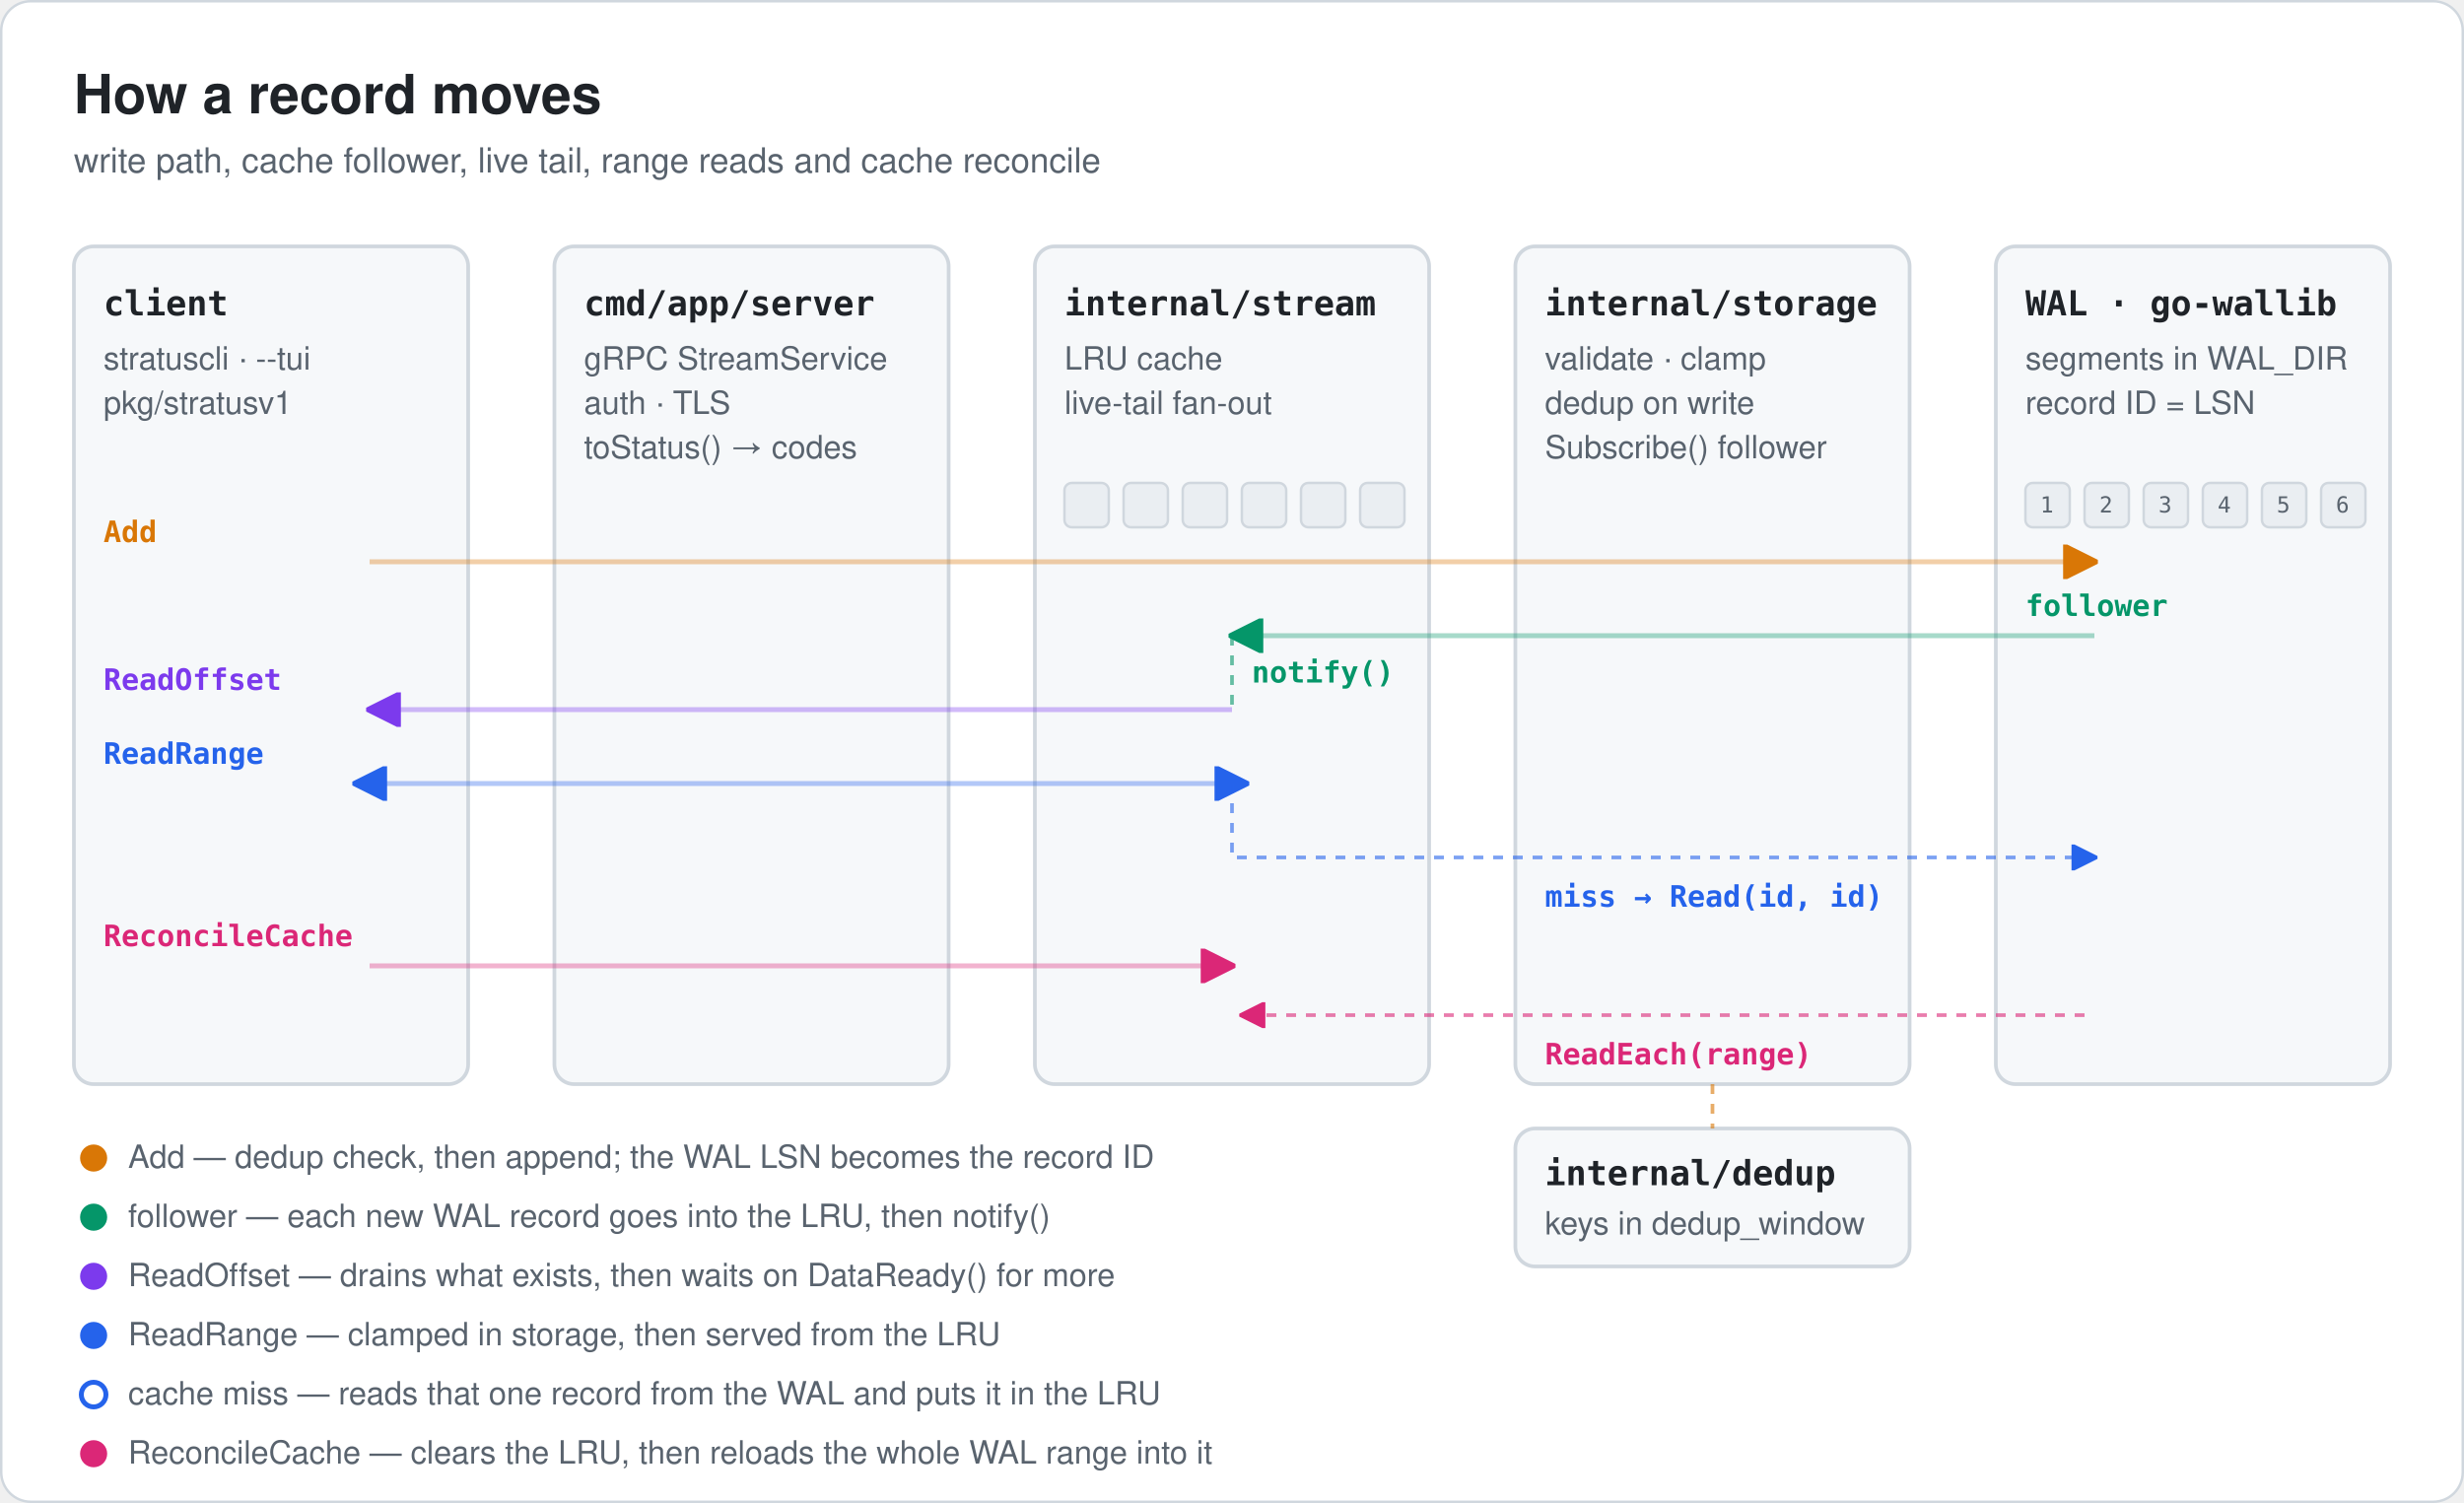
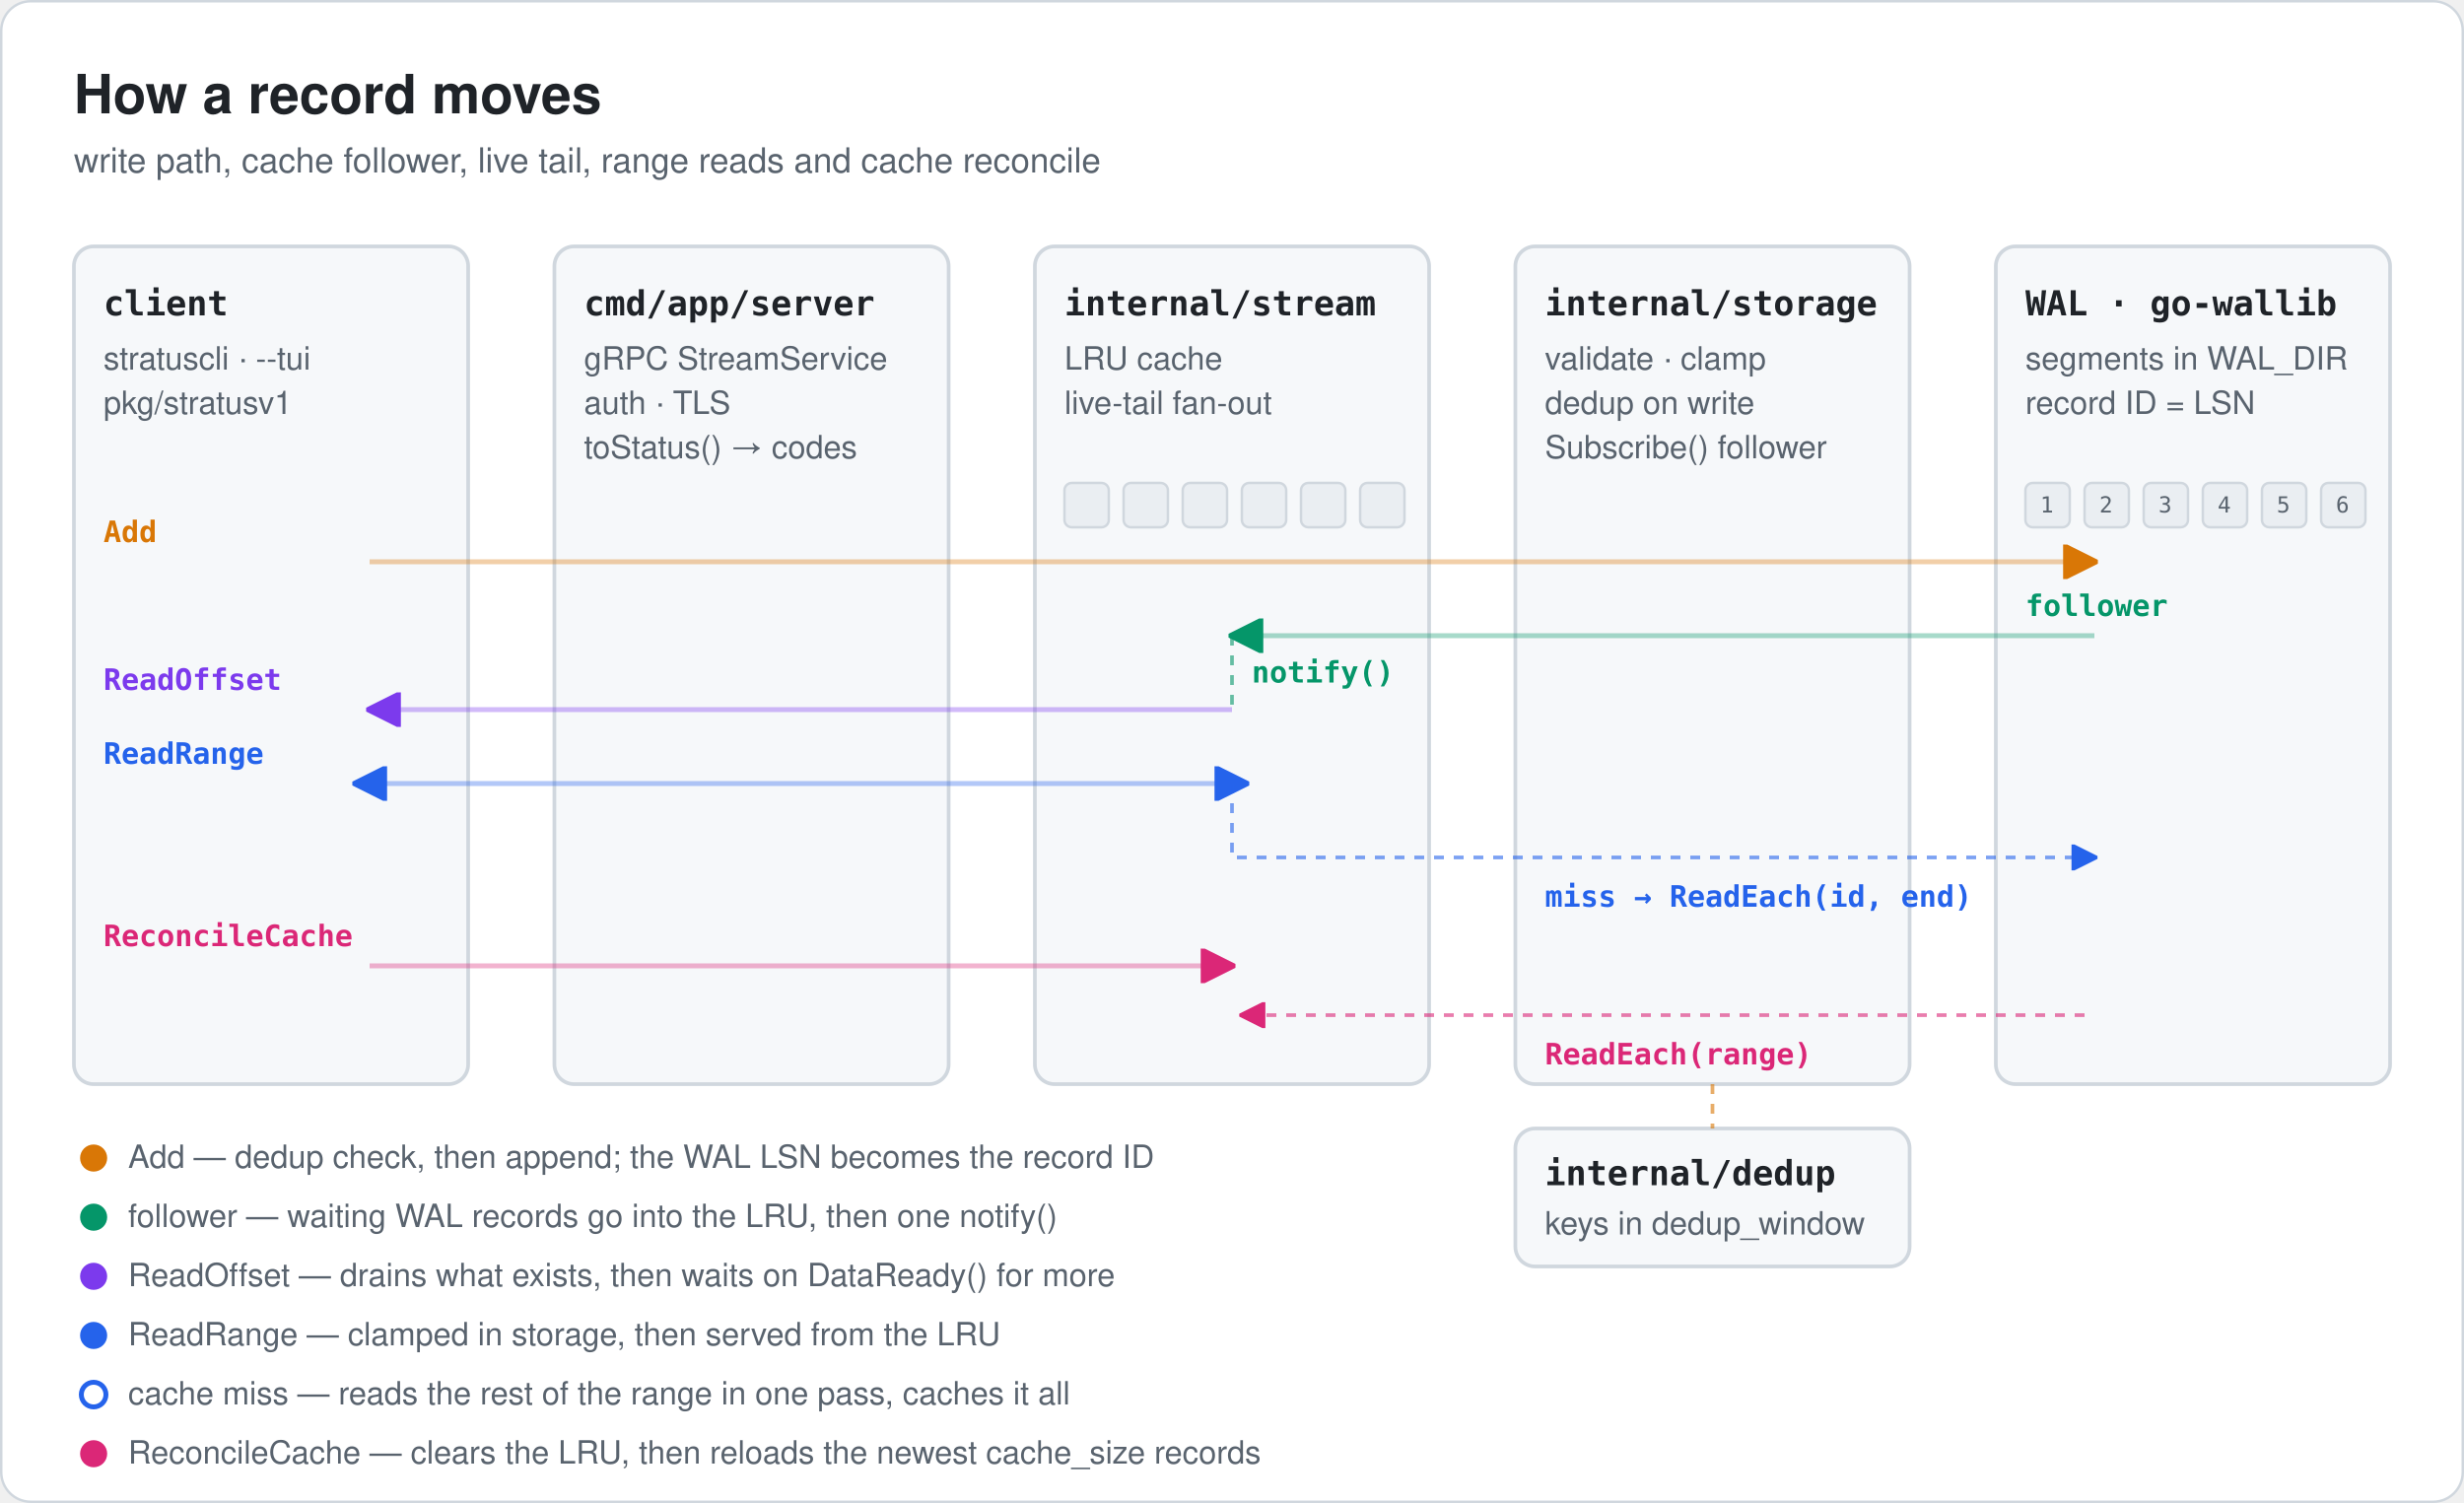
<svg xmlns="http://www.w3.org/2000/svg" viewBox="0 0 1000 610" width="1000" height="610" role="img" aria-labelledby="t d">
  <style>
    .bg    { fill: #ffffff; stroke: #d0d7de; }
    .box   { fill: #f6f8fa; stroke: #d0d7de; stroke-width: 1.5; }
    .cell  { fill: #eaeef2; stroke: #d0d7de; }
    .title { font: 700 14px ui-monospace, SFMono-Regular, Menlo, Consolas, monospace; fill: #1f2328; }
    .head  { font: 700 22px system-ui, -apple-system, "Segoe UI", Helvetica, Arial, sans-serif; fill: #1f2328; }
    .sub   { font: 14px system-ui, -apple-system, "Segoe UI", Helvetica, Arial, sans-serif; fill: #59636e; }
    .body  { font: 13px system-ui, -apple-system, "Segoe UI", Helvetica, Arial, sans-serif; fill: #59636e; }
    .tiny  { font: 9px ui-monospace, SFMono-Regular, Menlo, Consolas, monospace; fill: #59636e; }
    .lane  { font: 700 12px ui-monospace, SFMono-Regular, Menlo, Consolas, monospace; }
    .add    { stroke: #d97706; fill: #d97706; }
    .follow { stroke: #059669; fill: #059669; }
    .tail   { stroke: #7c3aed; fill: #7c3aed; }
    .range  { stroke: #2563eb; fill: #2563eb; }
    .recon  { stroke: #db2777; fill: #db2777; }
    .line  { fill: none; stroke-width: 2; stroke-opacity: 0.35; }
    .dash  { fill: none; stroke-width: 1.5; stroke-dasharray: 4 4; stroke-opacity: 0.6; }
    .txt   { stroke: none; }
    @media (prefers-color-scheme: dark) {
      .bg    { fill: #0d1117; stroke: #30363d; }
      .box   { fill: #161b22; stroke: #30363d; }
      .cell  { fill: #21262d; stroke: #30363d; }
      .title, .head { fill: #e6edf3; }
      .sub, .body, .tiny { fill: #9198a1; }
      .add    { stroke: #f59e0b; fill: #f59e0b; }
      .follow { stroke: #10b981; fill: #10b981; }
      .tail   { stroke: #a78bfa; fill: #a78bfa; }
      .range  { stroke: #60a5fa; fill: #60a5fa; }
      .recon  { stroke: #f472b6; fill: #f472b6; }
    }
  </style>
  <defs>
    <marker id="m-add" viewBox="0 0 10 10" refX="9" refY="5" markerWidth="7" markerHeight="7" orient="auto">
      <path d="M0,0 L10,5 L0,10 z" class="add" />
    </marker>
    <marker id="m-follow" viewBox="0 0 10 10" refX="9" refY="5" markerWidth="7" markerHeight="7" orient="auto">
      <path d="M0,0 L10,5 L0,10 z" class="follow" />
    </marker>
    <marker id="m-tail" viewBox="0 0 10 10" refX="9" refY="5" markerWidth="7" markerHeight="7" orient="auto">
      <path d="M0,0 L10,5 L0,10 z" class="tail" />
    </marker>
    <marker id="m-recon" viewBox="0 0 10 10" refX="9" refY="5" markerWidth="7" markerHeight="7" orient="auto">
      <path d="M0,0 L10,5 L0,10 z" class="recon" />
    </marker>
    <marker id="m-range" viewBox="0 0 10 10" refX="5" refY="5" markerWidth="7" markerHeight="7" orient="auto-start-reverse">
      <path d="M0,0 L10,5 L0,10 z" class="range" />
    </marker>
  </defs>
  <rect class="bg" x="0.5" y="0.5" width="999" height="609" rx="12" />
  <text class="head" x="30" y="46">How a record moves</text>
  <text class="sub" x="30" y="70">write path, cache follower, live tail, range reads and cache reconcile</text>
  <rect class="box" x="30" y="100" width="160" height="340" rx="8" />
  <text class="title" x="42" y="128">client</text>
  <text class="body" x="42" y="150">stratuscli · --tui</text>
  <text class="body" x="42" y="168">pkg/stratusv1</text>
  <rect class="box" x="225" y="100" width="160" height="340" rx="8" />
  <text class="title" x="237" y="128">cmd/app/server</text>
  <text class="body" x="237" y="150">gRPC StreamService</text>
  <text class="body" x="237" y="168">auth · TLS</text>
  <text class="body" x="237" y="186">toStatus() → codes</text>
  <rect class="box" x="420" y="100" width="160" height="340" rx="8" />
  <text class="title" x="432" y="128">internal/stream</text>
  <text class="body" x="432" y="150">LRU cache</text>
  <text class="body" x="432" y="168">live-tail fan-out</text>
  <rect class="box" x="615" y="100" width="160" height="340" rx="8" />
  <text class="title" x="627" y="128">internal/storage</text>
  <text class="body" x="627" y="150">validate · clamp</text>
  <text class="body" x="627" y="168">dedup on write</text>
  <text class="body" x="627" y="186">Subscribe() follower</text>
  <rect class="box" x="810" y="100" width="160" height="340" rx="8" />
  <text class="title" x="822" y="128">WAL · go-wallib</text>
  <text class="body" x="822" y="150">segments in WAL_DIR</text>
  <text class="body" x="822" y="168">record ID = LSN</text>
  <rect class="box" x="615" y="458" width="160" height="56" rx="8" />
  <text class="title" x="627" y="481">internal/dedup</text>
  <text class="body" x="627" y="501">keys in dedup_window</text>
  <rect class="add" x="615" y="458" width="160" height="56" rx="8" fill-opacity="0.18" stroke-width="2" opacity="0">
    <animate attributeName="opacity" dur="6s" repeatCount="indefinite" values="0;0;1;0;0" keyTimes="0;0.24;0.27;0.42;1" />
  </rect>
  <path class="add dash" d="M695,440 V458" />
  <g>
    <rect class="cell" x="432" y="196" width="18" height="18" rx="3" />
    <rect class="cell" x="456" y="196" width="18" height="18" rx="3" />
    <rect class="cell" x="480" y="196" width="18" height="18" rx="3" />
    <rect class="cell" x="504" y="196" width="18" height="18" rx="3" />
    <rect class="cell" x="528" y="196" width="18" height="18" rx="3" />
    <rect class="cell" x="552" y="196" width="18" height="18" rx="3" />
    <rect class="range" x="528" y="196" width="18" height="18" rx="3" opacity="0">
      <animate attributeName="opacity" dur="6s" repeatCount="indefinite" values="0;0;1;0.25;0" keyTimes="0;0.39;0.41;0.5;1" />
    </rect>
    <rect class="follow" x="552" y="196" width="18" height="18" rx="3" opacity="0">
      <animate attributeName="opacity" dur="6s" repeatCount="indefinite" values="0;0;1;0.25;0.25" keyTimes="0;0.56;0.58;0.9;1" />
    </rect>
  </g>
  <g>
    <rect class="recon" x="430" y="194" width="142" height="22" rx="4" fill-opacity="0" stroke-width="2" opacity="0">
      <animate attributeName="opacity" dur="6s" repeatCount="indefinite" values="0;0;1;0;0;1;0;0" keyTimes="0;0.69;0.71;0.75;0.89;0.91;0.97;1" />
    </rect>
  </g>
  <g>
    <rect class="cell" x="822" y="196" width="18" height="18" rx="3" />
    <rect class="cell" x="846" y="196" width="18" height="18" rx="3" />
    <rect class="cell" x="870" y="196" width="18" height="18" rx="3" />
    <rect class="cell" x="894" y="196" width="18" height="18" rx="3" />
    <rect class="cell" x="918" y="196" width="18" height="18" rx="3" />
    <rect class="cell" x="942" y="196" width="18" height="18" rx="3" />
    <text class="tiny" x="828" y="208">1</text>
    <text class="tiny" x="852" y="208">2</text>
    <text class="tiny" x="876" y="208">3</text>
    <text class="tiny" x="900" y="208">4</text>
    <text class="tiny" x="924" y="208">5</text>
    <rect class="add" x="942" y="196" width="18" height="18" rx="3" opacity="0">
      <animate attributeName="opacity" dur="6s" repeatCount="indefinite" values="0;0;1;0.25;0.25" keyTimes="0;0.32;0.34;0.9;1" />
    </rect>
    <text class="tiny" x="948" y="208">6</text>
  </g>
  <text class="lane add txt" x="42" y="220">Add</text>
  <path class="add line" d="M150,228 H850" marker-end="url(#m-add)" />
  <text class="lane follow txt" x="822" y="250">follower</text>
  <path class="follow line" d="M850,258 H500" marker-end="url(#m-follow)" />
  <path class="follow dash" d="M500,258 V288" />
  <text class="lane follow txt" x="508" y="277">notify()</text>
  <text class="lane tail txt" x="42" y="280">ReadOffset</text>
  <path class="tail line" d="M500,288 H150" marker-end="url(#m-tail)" />
  <text class="lane range txt" x="42" y="310">ReadRange</text>
  <path class="range line" d="M150,318 H500" marker-start="url(#m-range)" marker-end="url(#m-range)" />
  <path class="range dash" d="M500,318 V348 H846" marker-end="url(#m-range)" />
-   <text class="lane range txt" x="627" y="368">miss → Read(id, id)</text>
+   <text class="lane range txt" x="627" y="368">miss → ReadEach(id, end)</text>
  <text class="lane recon txt" x="42" y="384">ReconcileCache</text>
  <path class="recon line" d="M150,392 H500" marker-end="url(#m-recon)" />
  <path class="recon dash" d="M846,412 H504" marker-end="url(#m-recon)" />
  <text class="lane recon txt" x="627" y="432">ReadEach(range)</text>
  <circle class="follow" cx="500" cy="258" r="4" fill-opacity="0" stroke-width="2" opacity="0">
    <animate attributeName="r" dur="6s" repeatCount="indefinite" values="4;4;18;18" keyTimes="0;0.57;0.66;1" />
    <animate attributeName="opacity" dur="6s" repeatCount="indefinite" values="0;0;0.9;0;0" keyTimes="0;0.565;0.575;0.66;1" />
  </circle>
  <circle class="add" r="6" opacity="0">
    <animateMotion dur="6s" repeatCount="indefinite" path="M150,228 H850" keyPoints="0;1;1" keyTimes="0;0.33;1" calcMode="linear" />
    <animate attributeName="opacity" dur="6s" repeatCount="indefinite" values="0;1;1;0;0" keyTimes="0;0.02;0.31;0.34;1" />
  </circle>
  <circle class="follow" r="6" opacity="0">
    <animateMotion dur="6s" repeatCount="indefinite" path="M850,258 H500" keyPoints="0;0;1;1" keyTimes="0;0.35;0.57;1" calcMode="linear" />
    <animate attributeName="opacity" dur="6s" repeatCount="indefinite" values="0;0;1;1;0;0" keyTimes="0;0.34;0.36;0.55;0.58;1" />
  </circle>
  <circle class="tail" r="6" opacity="0">
    <animateMotion dur="6s" repeatCount="indefinite" path="M500,288 H150" keyPoints="0;0;1;1" keyTimes="0;0.6;0.88;1" calcMode="linear" />
    <animate attributeName="opacity" dur="6s" repeatCount="indefinite" values="0;0;1;1;0;0" keyTimes="0;0.59;0.61;0.86;0.89;1" />
  </circle>
  <circle class="range" r="6" opacity="0">
    <animateMotion dur="6s" repeatCount="indefinite" path="M150,318 H500" keyPoints="0;0;1;1;0;0" keyTimes="0;0.05;0.2;0.4;0.5;1" calcMode="linear" />
    <animate attributeName="opacity" dur="6s" repeatCount="indefinite" values="0;0;1;1;0;0" keyTimes="0;0.04;0.06;0.49;0.51;1" />
  </circle>
  <circle class="range" r="5" opacity="0">
    <animateMotion dur="6s" repeatCount="indefinite" path="M500,318 V348 H846" keyPoints="0;0;1;0;0" keyTimes="0;0.2;0.3;0.4;1" calcMode="linear" />
    <animate attributeName="opacity" dur="6s" repeatCount="indefinite" values="0;0;1;1;0;0" keyTimes="0;0.19;0.21;0.39;0.41;1" />
  </circle>
  <circle class="recon" r="6" opacity="0">
    <animateMotion dur="6s" repeatCount="indefinite" path="M150,392 H500" keyPoints="0;0;1;1" keyTimes="0;0.6;0.7;1" calcMode="linear" />
    <animate attributeName="opacity" dur="6s" repeatCount="indefinite" values="0;0;1;1;0;0" keyTimes="0;0.59;0.61;0.69;0.71;1" />
  </circle>
  <circle class="recon" r="5" opacity="0">
    <animateMotion dur="6s" repeatCount="indefinite" path="M846,412 H504" keyPoints="0;0;1;1" keyTimes="0;0.75;0.9;1" calcMode="linear" />
    <animate attributeName="opacity" dur="6s" repeatCount="indefinite" values="0;0;1;1;0;0" keyTimes="0;0.74;0.76;0.89;0.91;1" />
  </circle>
  <circle class="add" cx="38" cy="470" r="5" />
  <text class="body" x="52" y="474">Add — dedup check, then append; the WAL LSN becomes the record ID</text>
  <circle class="follow" cx="38" cy="494" r="5" />
-   <text class="body" x="52" y="498">follower — each new WAL record goes into the LRU, then notify()</text>
+   <text class="body" x="52" y="498">follower — waiting WAL records go into the LRU, then one notify()</text>
  <circle class="tail" cx="38" cy="518" r="5" />
  <text class="body" x="52" y="522">ReadOffset — drains what exists, then waits on DataReady() for more</text>
  <circle class="range" cx="38" cy="542" r="5" />
  <text class="body" x="52" y="546">ReadRange — clamped in storage, then served from the LRU</text>
  <circle class="range" cx="38" cy="566" r="5" fill-opacity="0" stroke-width="2" />
-   <text class="body" x="52" y="570">cache miss — reads that one record from the WAL and puts it in the LRU</text>
+   <text class="body" x="52" y="570">cache miss — reads the rest of the range in one pass, caches it all</text>
  <circle class="recon" cx="38" cy="590" r="5" />
-   <text class="body" x="52" y="594">ReconcileCache — clears the LRU, then reloads the whole WAL range into it</text>
+   <text class="body" x="52" y="594">ReconcileCache — clears the LRU, then reloads the newest cache_size records</text>
</svg>
